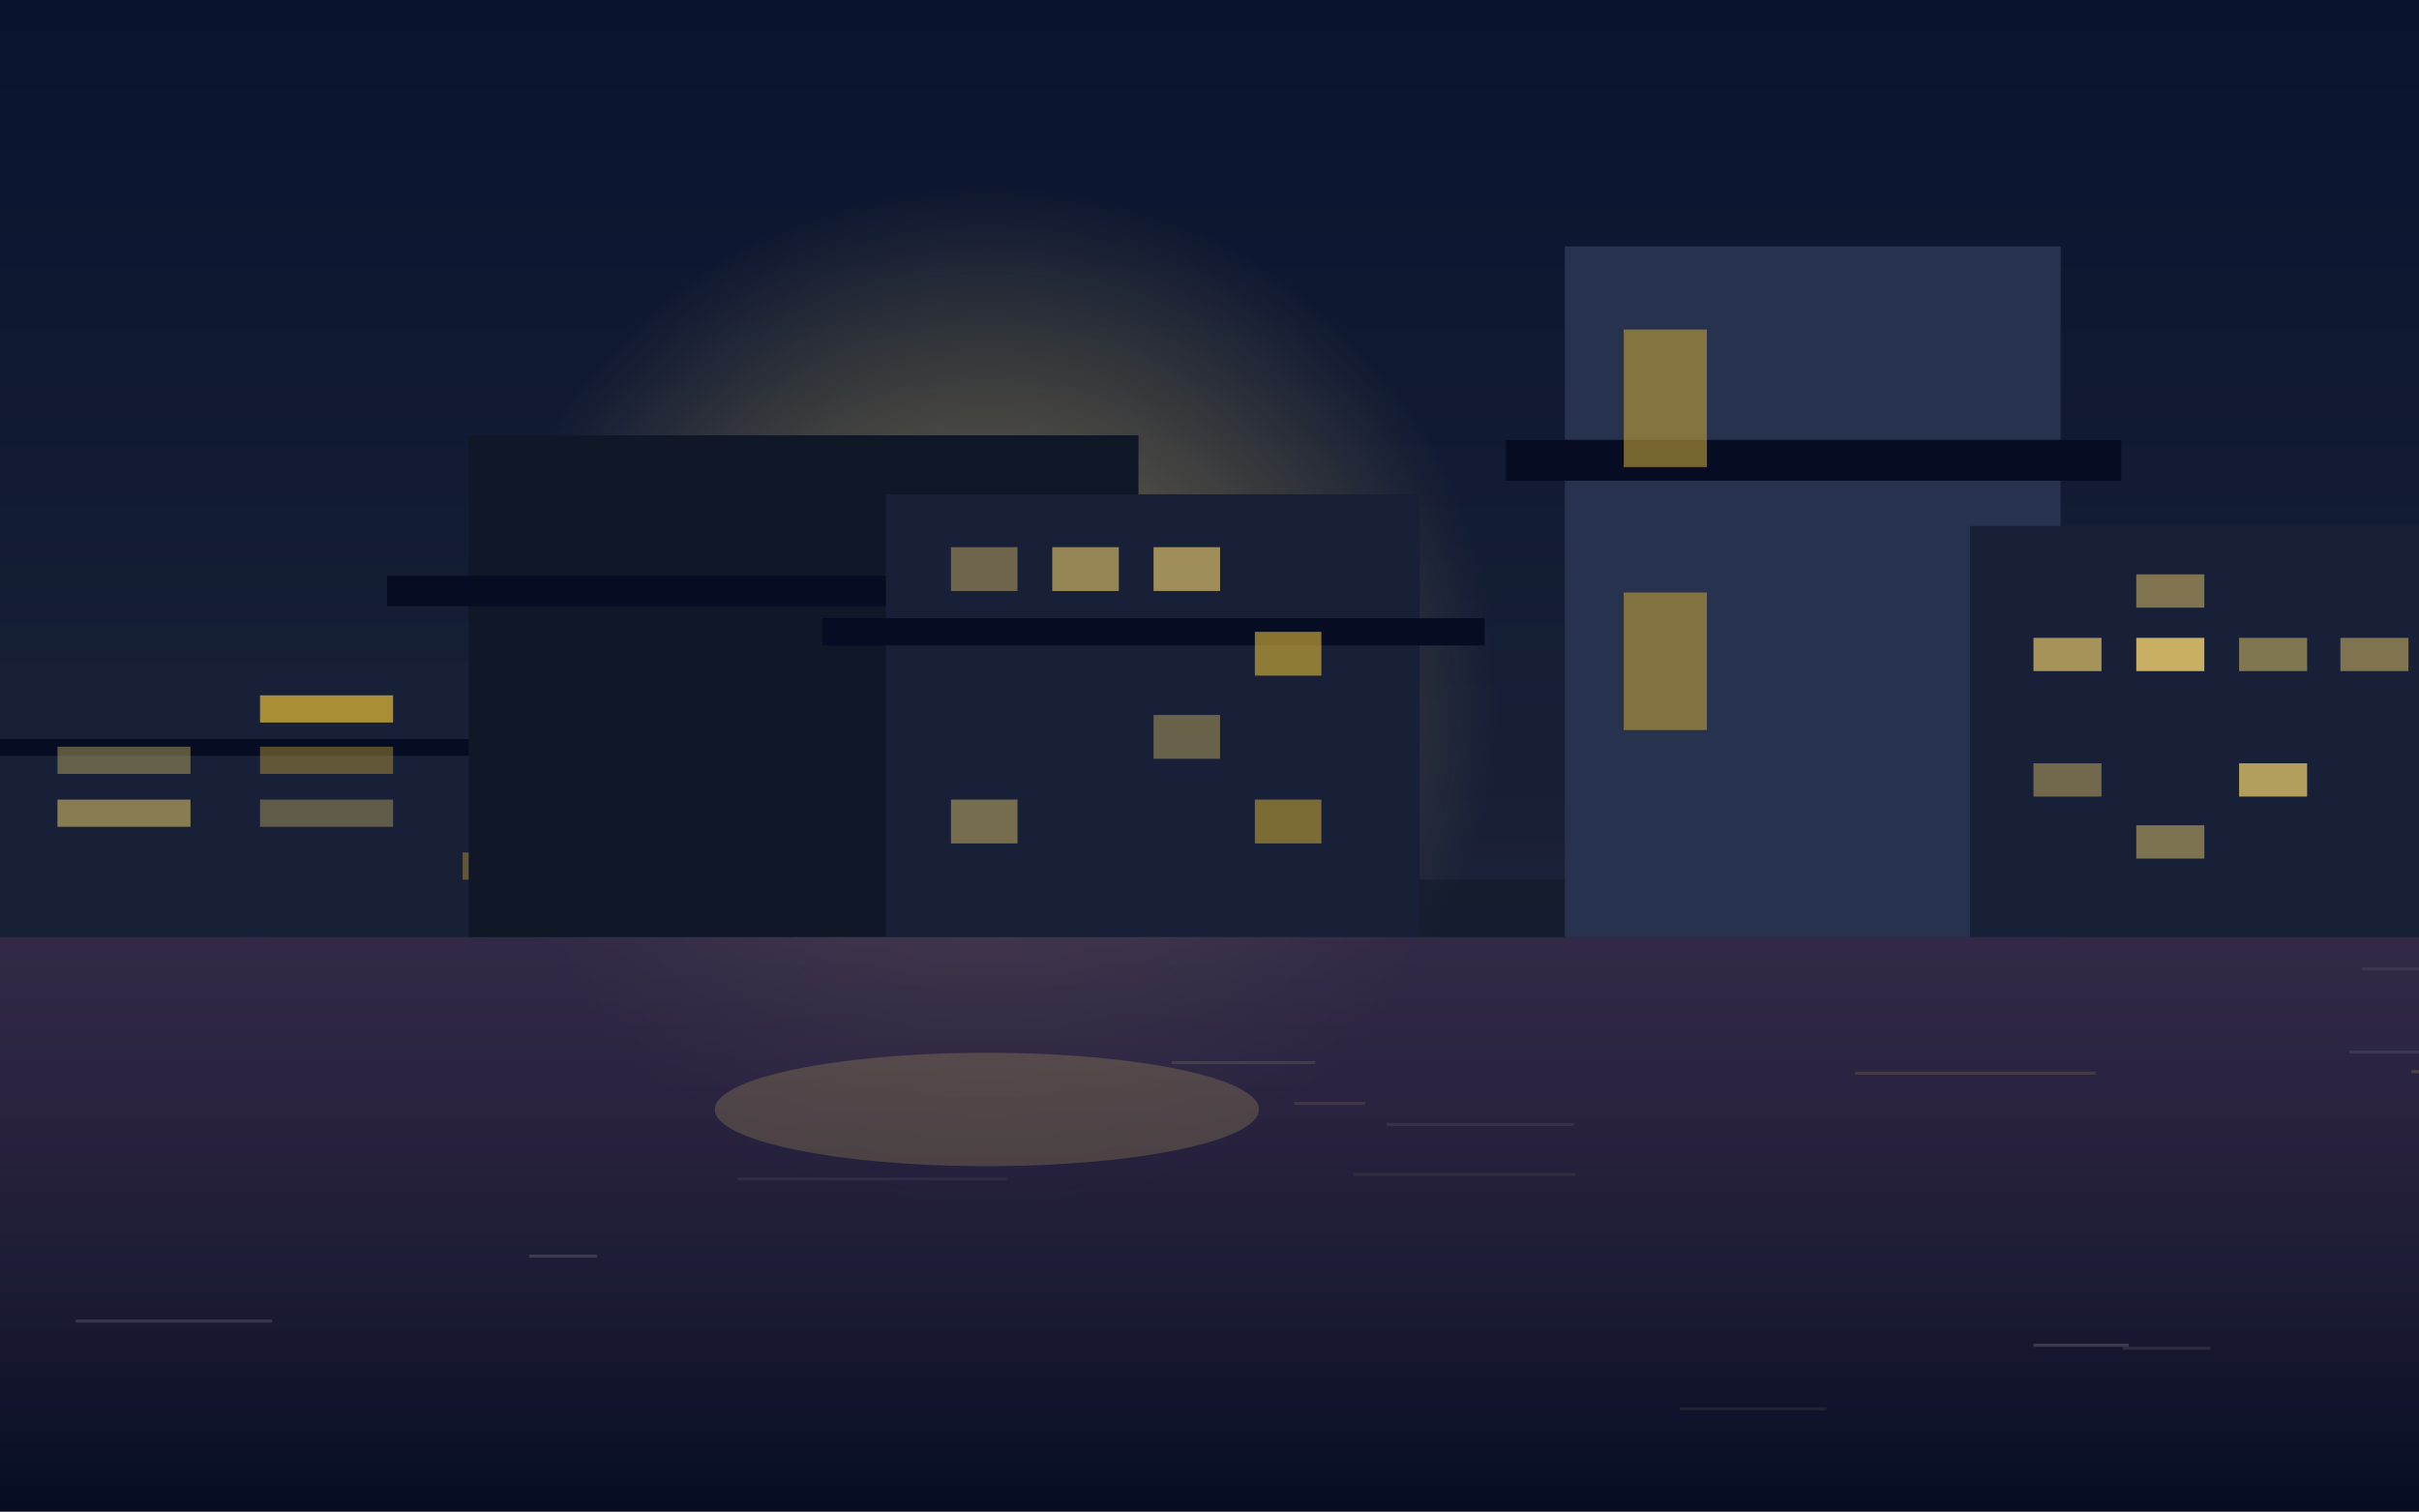
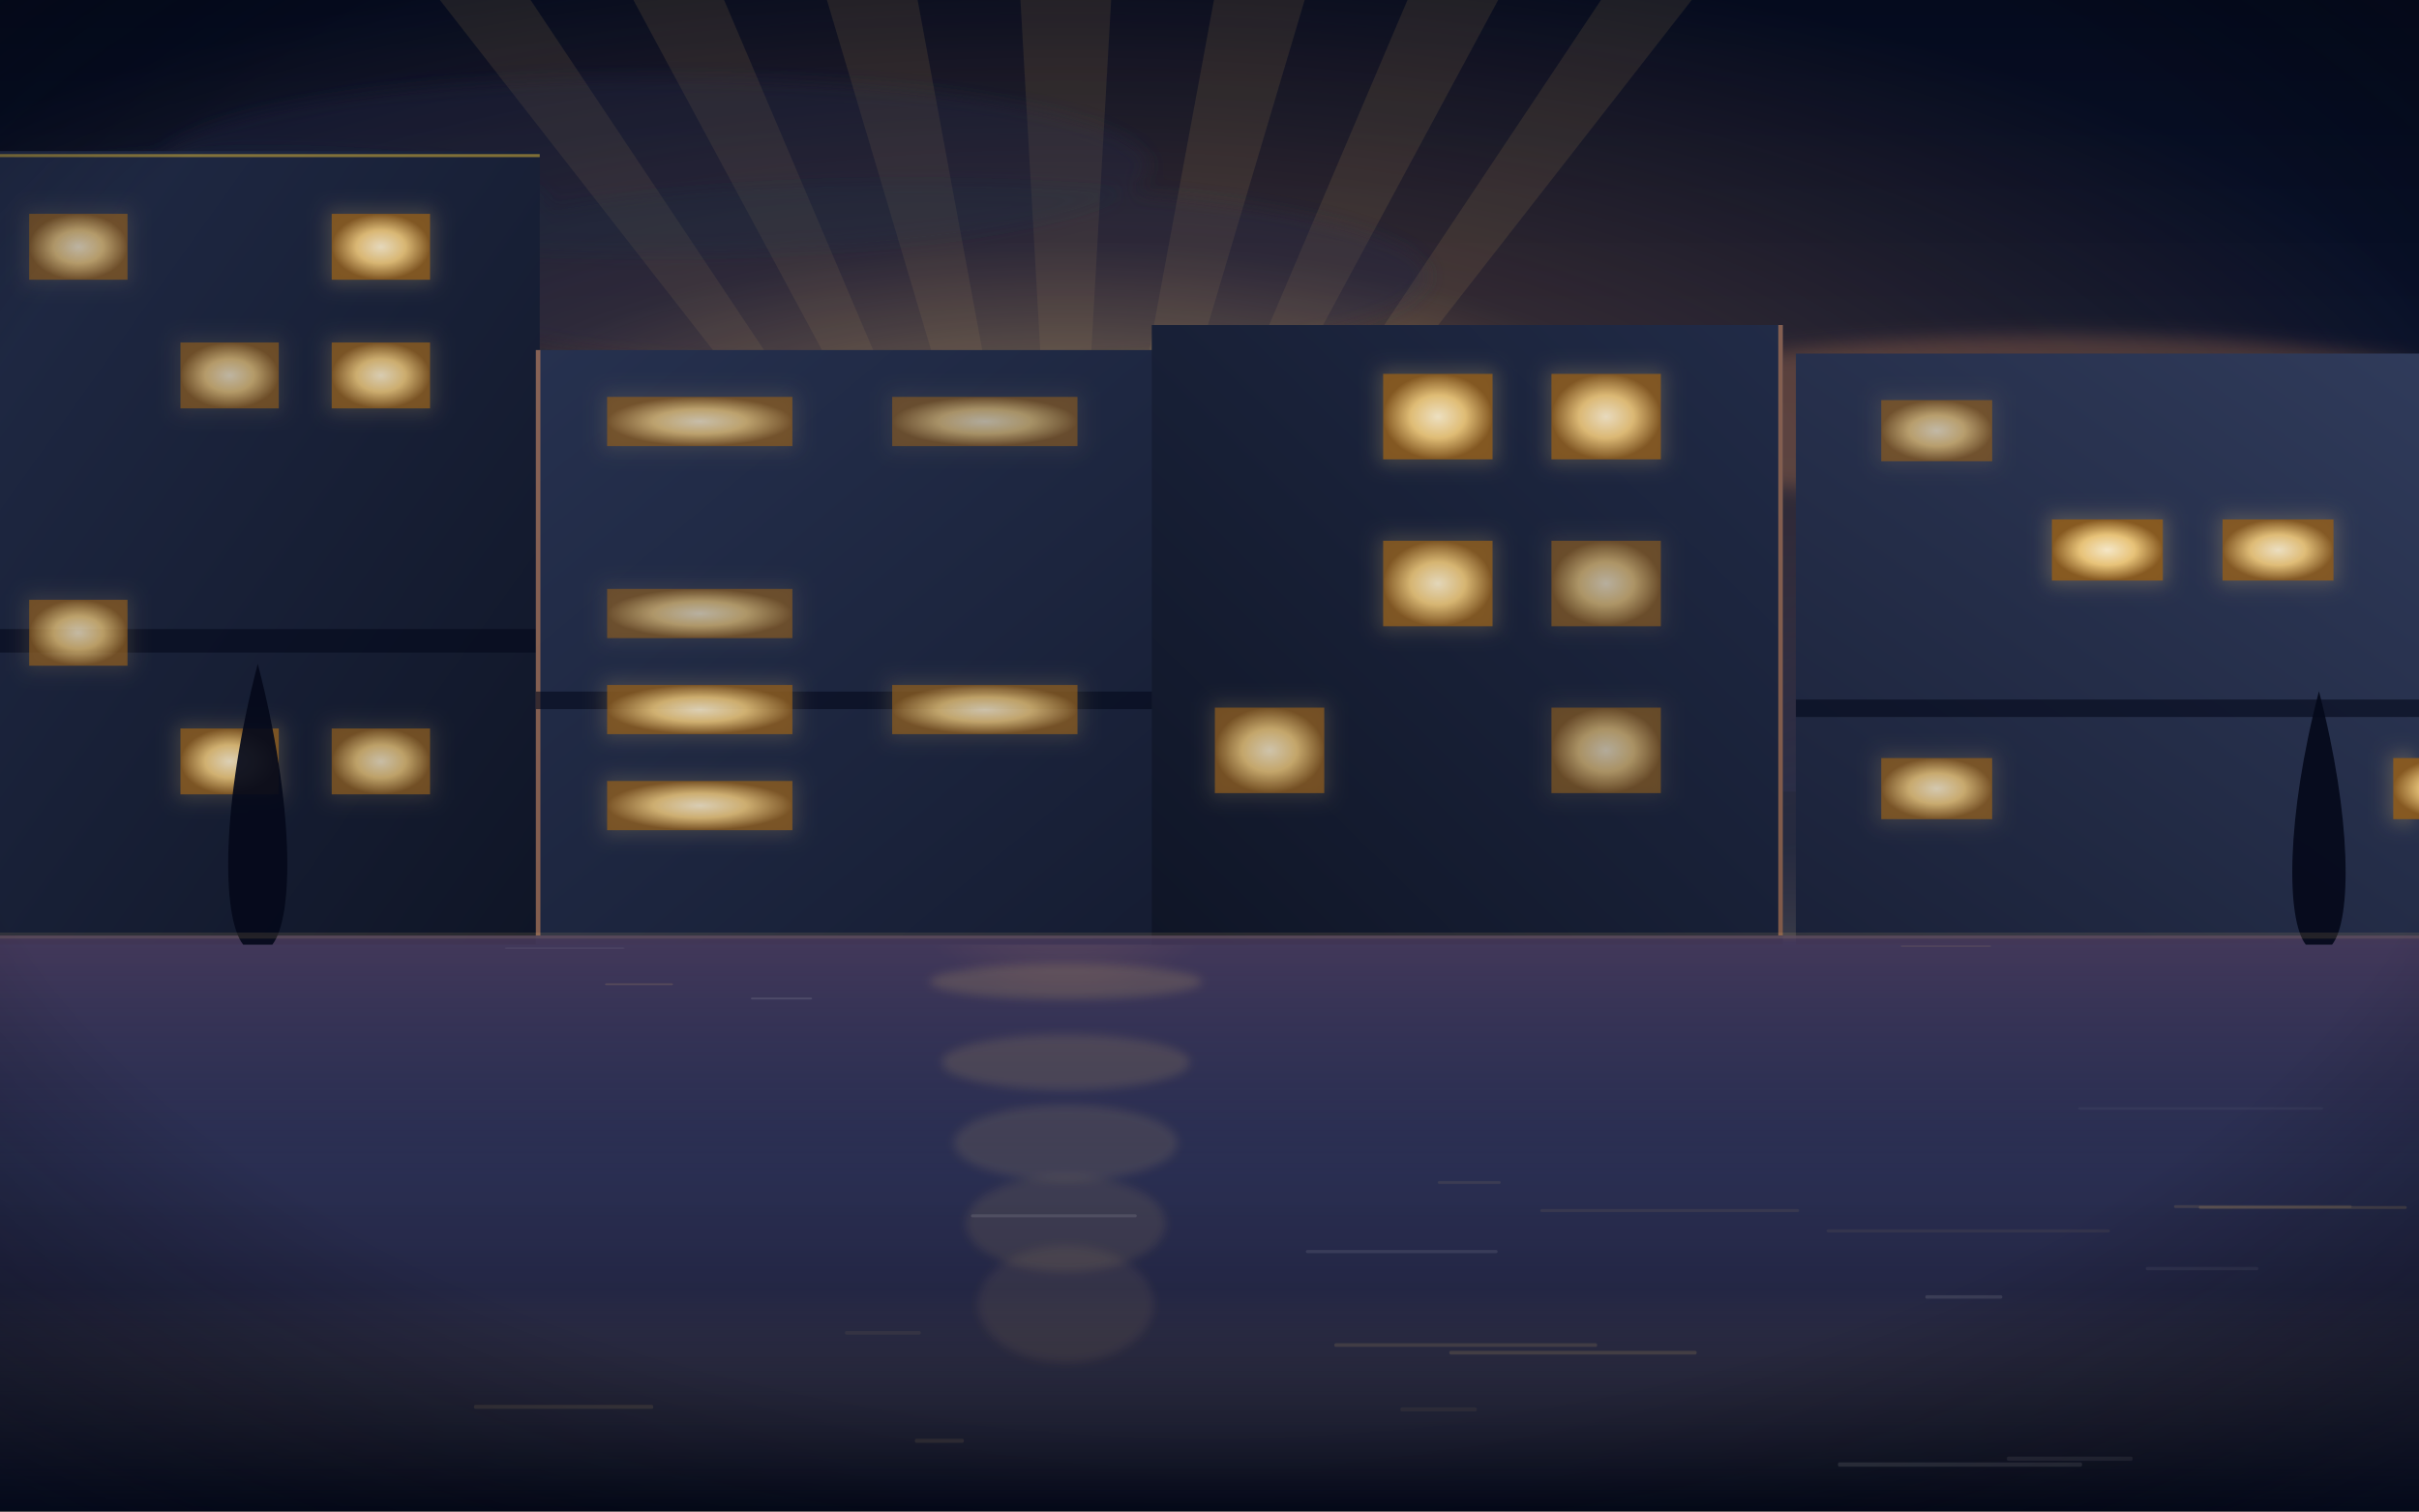
- <svg xmlns="http://www.w3.org/2000/svg" width="1600" height="1000" viewBox="0 0 1600 1000">
+ <svg xmlns="http://www.w3.org/2000/svg" width="1600" height="1000" viewBox="0 0 1600 1000" preserveAspectRatio="xMidYMid slice">
  <defs>
    <linearGradient id="sky" x1="0" y1="0" x2="0" y2="1">
-       <stop offset="0" stop-color="#0A142F" />
-       <stop offset="0.55" stop-color="#1A2238" />
-       <stop offset="1" stop-color="#3D2E4F" />
+       <stop offset="0" stop-color="#050B1E" />
+       <stop offset="0.32" stop-color="#0A142F" />
+       <stop offset="0.62" stop-color="#1E2A4E" />
+       <stop offset="0.85" stop-color="#4A3B5C" />
+       <stop offset="1" stop-color="#E8945C" stop-opacity="0.55" />
    </linearGradient>
-     <radialGradient id="glow" cx="0.5" cy="0.5" r="0.5">
-       <stop offset="0" stop-color="#E5C76B" stop-opacity="0.9" />
-       <stop offset="0.4" stop-color="#E5C76B" stop-opacity="0.35" />
-       <stop offset="1" stop-color="#E5C76B" stop-opacity="0" />
-     </radialGradient>
+     <radialGradient id="sunGlow" cx="0.44" cy="0.53" r="0.6">
+       <stop offset="0" stop-color="#F0C36B" stop-opacity="0.95" />
+       <stop offset="0.18" stop-color="#F0C36B" stop-opacity="0.5" />
+       <stop offset="0.45" stop-color="#E8945C" stop-opacity="0.18" />
+       <stop offset="1" stop-color="#E8945C" stop-opacity="0" />
+     </radialGradient>
+     <radialGradient id="sunCore" cx="0.5" cy="0.5" r="0.5">
+       <stop offset="0" stop-color="#FFFDF5" />
+       <stop offset="0.35" stop-color="#F0C36B" />
+       <stop offset="1" stop-color="#E8945C" stop-opacity="0" />
+     </radialGradient>
+     <linearGradient id="haze" x1="0" y1="0" x2="0" y2="1">
+       <stop offset="0" stop-color="#E8945C" stop-opacity="0" />
+       <stop offset="1" stop-color="#F0C36B" stop-opacity="0.35" />
+     </linearGradient>
    <linearGradient id="water" x1="0" y1="0" x2="0" y2="1">
-       <stop offset="0" stop-color="#3D2E4F" stop-opacity="0.75" />
-       <stop offset="1" stop-color="#060D22" />
+       <stop offset="0" stop-color="#4A3B5C" stop-opacity="0.85" />
+       <stop offset="0.4" stop-color="#1E2A4E" stop-opacity="0.6" />
+       <stop offset="1" stop-color="#04091A" />
    </linearGradient>
+     <radialGradient id="vignette" cx="0.5" cy="0.42" r="0.75">
+       <stop offset="0" stop-color="#000000" stop-opacity="0" />
+       <stop offset="0.7" stop-color="#000000" stop-opacity="0" />
+       <stop offset="1" stop-color="#04091A" stop-opacity="0.55" />
+     </radialGradient>
+     <radialGradient id="winGlow" cx="0.5" cy="0.5" r="0.5">
+       <stop offset="0" stop-color="#FFF0CE" />
+       <stop offset="0.5" stop-color="#F0C97A" />
+       <stop offset="1" stop-color="#8A5A1E" />
+     </radialGradient>
+     <filter id="soft" x="-20%" y="-20%" width="140%" height="140%">
+       <feGaussianBlur stdDeviation="6" />
+     </filter>
+     <filter id="hazeBlur" x="-10%" y="-10%" width="120%" height="120%">
+       <feGaussianBlur stdDeviation="3" />
+     </filter>
  </defs>
  <rect width="1600" height="1000" fill="url(#sky)" />
-   <circle cx="652.737" cy="459.802" r="337.408" fill="url(#glow)" />
-   <circle cx="652.737" cy="459.802" r="74.979" fill="#E5C76B" opacity="0.95" />
-   <g fill="#111827" opacity="0.55">
-     <rect x="-20" y="541" width="179" height="79" />
-     <rect x="181" y="560" width="143" height="60" />
-     <rect x="353" y="542" width="172" height="78" />
-     <rect x="527" y="573" width="137" height="47" />
-     <rect x="670" y="492" width="75" height="128" />
-     <rect x="753" y="549" width="84" height="71" />
-     <rect x="859" y="582" width="181" height="38" />
-     <rect x="1056" y="504" width="179" height="116" />
-     <rect x="1248" y="546" width="98" height="74" />
-     <rect x="1365" y="569" width="184" height="51" />
-     <rect x="1550" y="577" width="192" height="43" />
-   </g>
-   <rect x="-25" y="438" width="527" height="182" fill="#1A2238" />
-   <rect x="-88" y="489" width="654" height="11" fill="#060D22" />
-   <rect x="38" y="494" width="88" height="18" fill="#E5C76B" opacity="0.42" />
-   <rect x="38" y="529" width="88" height="18" fill="#E5C76B" opacity="0.60" />
-   <rect x="172" y="460" width="88" height="18" fill="#D4AF37" opacity="0.84" />
-   <rect x="172" y="494" width="88" height="18" fill="#D4AF37" opacity="0.43" />
-   <rect x="172" y="529" width="88" height="18" fill="#E5C76B" opacity="0.39" />
-   <rect x="306" y="564" width="88" height="18" fill="#D4AF37" opacity="0.43" />
-   <rect x="310" y="288" width="443" height="332" fill="#111827" />
-   <rect x="256" y="381" width="550" height="20" fill="#060D22" />
-   <rect x="586" y="327" width="353" height="293" fill="#1A2238" />
-   <rect x="544" y="409" width="438" height="18" fill="#060D22" />
-   <rect x="629" y="362" width="44" height="29" fill="#E5C76B" opacity="0.46" />
-   <rect x="629" y="529" width="44" height="29" fill="#E5C76B" opacity="0.50" />
-   <rect x="696" y="362" width="44" height="29" fill="#E5C76B" opacity="0.67" />
-   <rect x="763" y="362" width="44" height="29" fill="#E5C76B" opacity="0.72" />
-   <rect x="763" y="473" width="44" height="29" fill="#E5C76B" opacity="0.43" />
-   <rect x="830" y="418" width="44" height="29" fill="#D4AF37" opacity="0.69" />
-   <rect x="830" y="529" width="44" height="29" fill="#D4AF37" opacity="0.58" />
-   <rect x="1035" y="163" width="328" height="457" fill="#2A3552" />
-   <rect x="996" y="291" width="407" height="27" fill="#060D22" />
-   <rect x="1074" y="218" width="55" height="91" fill="#D4AF37" opacity="0.59" />
-   <rect x="1074" y="392" width="55" height="91" fill="#D4AF37" opacity="0.58" />
-   <rect x="1303" y="348" width="356" height="272" fill="#1A2238" />
-   <rect x="1345" y="422" width="45" height="22" fill="#E5C76B" opacity="0.75" />
-   <rect x="1345" y="505" width="45" height="22" fill="#E5C76B" opacity="0.48" />
-   <rect x="1413" y="380" width="45" height="22" fill="#E5C76B" opacity="0.55" />
-   <rect x="1413" y="422" width="45" height="22" fill="#E5C76B" opacity="0.94" />
-   <rect x="1413" y="546" width="45" height="22" fill="#E5C76B" opacity="0.54" />
-   <rect x="1481" y="422" width="45" height="22" fill="#E5C76B" opacity="0.56" />
-   <rect x="1481" y="505" width="45" height="22" fill="#E5C76B" opacity="0.83" />
-   <rect x="1548" y="422" width="45" height="22" fill="#E5C76B" opacity="0.55" />
-   <rect x="0" y="620" width="1600" height="380" fill="url(#water)" />
-   <ellipse cx="652.737" cy="734" rx="179.951" ry="37.49" fill="#E5C76B" opacity="0.22" />
-   <rect x="1227" y="709" width="159" height="2" fill="#E5C76B" opacity="0.15" />
-   <rect x="775" y="702" width="95" height="2" fill="#E5C76B" opacity="0.15" />
-   <rect x="856" y="729" width="47" height="2" fill="#E5C76B" opacity="0.14" />
-   <rect x="1562" y="640" width="156" height="2" fill="#D9D9D9" opacity="0.09" />
-   <rect x="350" y="830" width="45" height="2" fill="#D9D9D9" opacity="0.17" />
-   <rect x="1595" y="708" width="107" height="2" fill="#E5C76B" opacity="0.21" />
-   <rect x="1111" y="931" width="97" height="2" fill="#E5C76B" opacity="0.10" />
-   <rect x="1554" y="695" width="121" height="2" fill="#D9D9D9" opacity="0.11" />
-   <rect x="1345" y="889" width="63" height="2" fill="#D9D9D9" opacity="0.20" />
-   <rect x="50" y="873" width="130" height="2" fill="#D9D9D9" opacity="0.18" />
-   <rect x="895" y="776" width="147" height="2" fill="#E5C76B" opacity="0.08" />
-   <rect x="917" y="743" width="124" height="2" fill="#D9D9D9" opacity="0.09" />
-   <rect x="1404" y="891" width="58" height="2" fill="#D9D9D9" opacity="0.12" />
-   <rect x="488" y="779" width="178" height="2" fill="#D9D9D9" opacity="0.08" />
-   <rect width="1600" height="1000" fill="#060D22" opacity="0.08" />
+   <rect width="1600" height="618.96" fill="url(#sunGlow)" />
+   <g opacity="0.10">
+     <polygon points="704.95,531.02 290.95,0 350.95,0" fill="#F0C36B" />
+     <polygon points="704.95,531.02 418.95,0 478.95,0" fill="#F0C36B" />
+     <polygon points="704.95,531.02 546.95,0 606.95,0" fill="#F0C36B" />
+     <polygon points="704.95,531.02 674.95,0 734.95,0" fill="#F0C36B" />
+     <polygon points="704.95,531.02 802.95,0 862.95,0" fill="#F0C36B" />
+     <polygon points="704.95,531.02 930.95,0 990.95,0" fill="#F0C36B" />
+     <polygon points="704.95,531.02 1058.95,0 1118.95,0" fill="#F0C36B" />
+   </g>
+   <g filter="url(#soft)" opacity="0.5">
+     <ellipse cx="1364.15" cy="277.47" rx="309.71" ry="55.75" fill="#E8945C" opacity="0.5" />
+     <ellipse cx="432.47" cy="109.41" rx="328.29" ry="59.09" fill="#1E2A4E" opacity="0.5" />
+     <ellipse cx="77.84" cy="244.04" rx="159.01" ry="28.62" fill="#1E2A4E" opacity="0.5" />
+     <ellipse cx="173.96" cy="133.1" rx="188.59" ry="33.95" fill="#1E2A4E" opacity="0.5" />
+     <ellipse cx="600.08" cy="182.7" rx="345.02" ry="62.1" fill="#1E2A4E" opacity="0.5" />
+   </g>
+   <circle cx="704.95" cy="531.02" r="130" fill="url(#sunCore)" />
+   <g opacity="0.5">
+     <rect x="-20" y="483.82" width="77.11" height="139.13" fill="hsl(231.434, 22.302%, 14.178%)" />
+     <rect x="68.36" y="569.5" width="109.43" height="53.45" fill="hsl(222.608, 27.455%, 12.982%)" />
+     <rect x="190.63" y="593.04" width="106.29" height="29.91" fill="hsl(224.936, 19.536%, 19.056%)" />
+     <rect x="306.95" y="542.2" width="87.52" height="80.76" fill="hsl(223.333, 22.517%, 13.12%)" />
+     <rect x="407.5" y="555.66" width="86.68" height="67.3" fill="hsl(231.775, 20.362%, 14.795%)" />
+     <rect x="496.78" y="586.31" width="66.23" height="36.64" fill="hsl(228.629, 25.781%, 19.74%)" />
+     <rect x="509.97" y="596.87" width="3" height="3" fill="#F0C36B" opacity="0.53" />
+     <rect x="569.05" y="468.94" width="79.82" height="154.02" fill="hsl(222.375, 19.44%, 18.712%)" />
+     <rect x="600.63" y="485.71" width="3" height="3" fill="#F0C36B" opacity="0.35" />
+     <rect x="664.21" y="521.22" width="87.1" height="101.74" fill="hsl(227.102, 19.904%, 14.976%)" />
+     <rect x="688.83" y="580.84" width="3" height="3" fill="#F0C36B" opacity="0.36" />
+     <rect x="763.61" y="501.34" width="111.08" height="121.62" fill="hsl(231.816, 22.325%, 16.989%)" />
+     <rect x="782.39" y="605.85" width="3" height="3" fill="#F0C36B" opacity="0.49" />
+     <rect x="878.86" y="567.23" width="81.61" height="55.73" fill="hsl(232.827, 19.694%, 15.042%)" />
+     <rect x="964.5" y="481.1" width="113.07" height="141.85" fill="hsl(232.561, 24.747%, 15.004%)" />
+     <rect x="1082.09" y="582.03" width="65.72" height="40.93" fill="hsl(222.024, 21.8%, 14.117%)" />
+     <rect x="1153.44" y="523.63" width="57.71" height="99.32" fill="hsl(223.636, 21.832%, 17.498%)" />
+     <rect x="1190.13" y="583.86" width="3" height="3" fill="#F0C36B" opacity="0.63" />
+     <rect x="1169.28" y="564.68" width="3" height="3" fill="#F0C36B" opacity="0.53" />
+     <rect x="1216.54" y="522.81" width="59.46" height="100.15" fill="hsl(226.611, 27.76%, 15.212%)" />
+     <rect x="1237.95" y="610.55" width="3" height="3" fill="#F0C36B" opacity="0.55" />
+     <rect x="1239.33" y="605.59" width="3" height="3" fill="#F0C36B" opacity="0.65" />
+     <rect x="1280.26" y="552.25" width="101.36" height="70.7" fill="hsl(229.035, 23.601%, 12.882%)" />
+     <rect x="1391.85" y="483.46" width="98.22" height="139.5" fill="hsl(227.857, 20.748%, 18.137%)" />
+     <rect x="1439.6" y="540.08" width="3" height="3" fill="#F0C36B" opacity="0.55" />
+     <rect x="1499.93" y="524.42" width="60.34" height="98.53" fill="hsl(223.279, 26.438%, 16.207%)" />
+     <rect x="1577.84" y="536.79" width="100.82" height="86.16" fill="hsl(223.898, 24.514%, 13.75%)" />
+     <rect x="0" y="558.96" width="1600" height="64" fill="url(#haze)" opacity="0.6" />
+   </g>
+   <linearGradient id="f40230" x1="0" y1="0" x2="1" y2="1">
+     <stop offset="0" stop-color="#212B47" />
+     <stop offset="1" stop-color="#0F1526" />
+   </linearGradient>
+   <rect x="-18.22" y="99.95" width="375.21" height="525.01" fill="url(#f40230)" />
+   <rect x="-18.22" y="99.95" width="3" height="519.01" fill="#E8945C" opacity="0.5" />
+   <rect x="-18.22" y="416.16" width="375.21" height="15.57" fill="#04091A" opacity="0.6" />
+   <rect x="-18.22" y="101.95" width="375.21" height="2" fill="#D4AF37" opacity="0.55" />
+   <linearGradient id="f40231" x1="0" y1="0" x2="1" y2="1">
+     <stop offset="0" stop-color="#26314F" />
+     <stop offset="1" stop-color="#141B30" />
+   </linearGradient>
+   <rect x="354.43" y="231.59" width="471.36" height="393.37" fill="url(#f40231)" />
+   <rect x="354.43" y="231.59" width="3" height="387.37" fill="#E8945C" opacity="0.5" />
+   <rect x="354.43" y="457.53" width="471.36" height="11.62" fill="#04091A" opacity="0.6" />
+   <linearGradient id="f40232" x1="1" y1="0" x2="0" y2="1">
+     <stop offset="0" stop-color="#212B47" />
+     <stop offset="1" stop-color="#0F1526" />
+   </linearGradient>
+   <rect x="761.81" y="215.04" width="417.41" height="409.91" fill="url(#f40232)" />
+   <rect x="1176.22" y="215.04" width="3" height="403.91" fill="#E8945C" opacity="0.5" />
+   <linearGradient id="f40233" x1="1" y1="0" x2="0" y2="1">
+     <stop offset="0" stop-color="#333F60" />
+     <stop offset="1" stop-color="#1A2138" />
+   </linearGradient>
+   <rect x="1187.86" y="233.91" width="564.42" height="391.05" fill="url(#f40233)" />
+   <rect x="1749.28" y="233.91" width="3" height="385.05" fill="#E8945C" opacity="0.5" />
+   <rect x="1187.86" y="462.8" width="564.42" height="11.55" fill="#04091A" opacity="0.6" />
+   <g filter="url(#soft)" opacity="0.5">
+     <rect x="16.3" y="138.47" width="71.04" height="49.6" fill="#F0C97A" opacity="0.23" />
+     <rect x="16.3" y="393.82" width="71.04" height="49.6" fill="#F0C97A" opacity="0.27" />
+     <rect x="116.36" y="223.59" width="71.04" height="49.6" fill="#F0C97A" opacity="0.23" />
+     <rect x="116.36" y="478.94" width="71.04" height="49.6" fill="#F0C97A" opacity="0.37" />
+     <rect x="216.41" y="138.47" width="71.04" height="49.6" fill="#F0C97A" opacity="0.41" />
+     <rect x="216.41" y="223.59" width="71.04" height="49.6" fill="#F0C97A" opacity="0.35" />
+     <rect x="216.41" y="478.94" width="71.04" height="49.6" fill="#F0C97A" opacity="0.28" />
+     <rect x="398.57" y="259.58" width="128.55" height="38.54" fill="#F0C97A" opacity="0.26" />
+     <rect x="398.57" y="386.63" width="128.55" height="38.54" fill="#F0C97A" opacity="0.2" />
+     <rect x="398.57" y="450.16" width="128.55" height="38.54" fill="#F0C97A" opacity="0.36" />
+     <rect x="398.57" y="513.69" width="128.55" height="38.54" fill="#F0C97A" opacity="0.35" />
+     <rect x="587.11" y="259.58" width="128.55" height="38.54" fill="#F0C97A" opacity="0.17" />
+     <rect x="587.11" y="450.16" width="128.55" height="38.54" fill="#F0C97A" opacity="0.29" />
+     <rect x="800.55" y="465.16" width="78.35" height="62.55" fill="#F0C97A" opacity="0.31" />
+     <rect x="911.86" y="244.35" width="78.35" height="62.55" fill="#F0C97A" opacity="0.45" />
+     <rect x="911.86" y="354.76" width="78.35" height="62.55" fill="#F0C97A" opacity="0.4" />
+     <rect x="1023.17" y="244.35" width="78.35" height="62.55" fill="#F0C97A" opacity="0.42" />
+     <rect x="1023.17" y="354.76" width="78.35" height="62.55" fill="#F0C97A" opacity="0.2" />
+     <rect x="1023.17" y="465.16" width="78.35" height="62.55" fill="#F0C97A" opacity="0.19" />
+     <rect x="1241.31" y="261.71" width="79.37" height="46.43" fill="#F0C97A" opacity="0.23" />
+     <rect x="1241.31" y="498.52" width="79.37" height="46.43" fill="#F0C97A" opacity="0.32" />
+     <rect x="1354.19" y="340.65" width="79.37" height="46.43" fill="#F0C97A" opacity="0.49" />
+     <rect x="1467.07" y="340.65" width="79.37" height="46.43" fill="#F0C97A" opacity="0.44" />
+     <rect x="1579.96" y="498.52" width="79.37" height="46.43" fill="#F0C97A" opacity="0.48" />
+   </g>
+   <rect x="19.3" y="141.47" width="65.04" height="43.6" fill="url(#winGlow)" opacity="0.68" />
+   <rect x="19.3" y="396.82" width="65.04" height="43.6" fill="url(#winGlow)" opacity="0.72" />
+   <rect x="119.36" y="226.59" width="65.04" height="43.6" fill="url(#winGlow)" opacity="0.68" />
+   <rect x="119.36" y="481.94" width="65.04" height="43.6" fill="url(#winGlow)" opacity="0.82" />
+   <rect x="219.41" y="141.47" width="65.04" height="43.6" fill="url(#winGlow)" opacity="0.86" />
+   <rect x="219.41" y="226.59" width="65.04" height="43.6" fill="url(#winGlow)" opacity="0.8" />
+   <rect x="219.41" y="481.94" width="65.04" height="43.6" fill="url(#winGlow)" opacity="0.73" />
+   <rect x="401.57" y="262.58" width="122.55" height="32.54" fill="url(#winGlow)" opacity="0.71" />
+   <rect x="401.57" y="389.63" width="122.55" height="32.54" fill="url(#winGlow)" opacity="0.65" />
+   <rect x="401.57" y="453.16" width="122.55" height="32.54" fill="url(#winGlow)" opacity="0.81" />
+   <rect x="401.57" y="516.69" width="122.55" height="32.54" fill="url(#winGlow)" opacity="0.8" />
+   <rect x="590.11" y="262.58" width="122.55" height="32.54" fill="url(#winGlow)" opacity="0.62" />
+   <rect x="590.11" y="453.16" width="122.55" height="32.54" fill="url(#winGlow)" opacity="0.74" />
+   <rect x="803.55" y="468.16" width="72.35" height="56.55" fill="url(#winGlow)" opacity="0.76" />
+   <rect x="914.86" y="247.35" width="72.35" height="56.55" fill="url(#winGlow)" opacity="0.9" />
+   <rect x="914.86" y="357.76" width="72.35" height="56.55" fill="url(#winGlow)" opacity="0.85" />
+   <rect x="1026.17" y="247.35" width="72.35" height="56.55" fill="url(#winGlow)" opacity="0.87" />
+   <rect x="1026.17" y="357.76" width="72.35" height="56.55" fill="url(#winGlow)" opacity="0.65" />
+   <rect x="1026.17" y="468.16" width="72.35" height="56.55" fill="url(#winGlow)" opacity="0.64" />
+   <rect x="1244.31" y="264.71" width="73.37" height="40.43" fill="url(#winGlow)" opacity="0.68" />
+   <rect x="1244.31" y="501.52" width="73.37" height="40.43" fill="url(#winGlow)" opacity="0.77" />
+   <rect x="1357.19" y="343.65" width="73.37" height="40.43" fill="url(#winGlow)" opacity="0.94" />
+   <rect x="1470.07" y="343.65" width="73.37" height="40.43" fill="url(#winGlow)" opacity="0.89" />
+   <rect x="1582.96" y="501.52" width="73.37" height="40.43" fill="url(#winGlow)" opacity="0.93" />
+   <rect x="0" y="618.96" width="1600" height="381.04" fill="url(#water)" />
+   <g filter="url(#hazeBlur)">
+     <ellipse cx="704.95" cy="649.44" rx="90" ry="11.74" fill="#F0C36B" opacity="0.16" />
+     <ellipse cx="704.95" cy="702.79" rx="82" ry="18.44" fill="#F0C36B" opacity="0.14" />
+     <ellipse cx="704.95" cy="756.13" rx="74" ry="25.15" fill="#F0C36B" opacity="0.12" />
+     <ellipse cx="704.95" cy="809.48" rx="66" ry="31.86" fill="#F0C36B" opacity="0.1" />
+     <ellipse cx="704.95" cy="862.82" rx="58" ry="38.56" fill="#F0C36B" opacity="0.08" />
+   </g>
+   <rect x="1374.61" y="732.51" width="162.02" height="1.6" rx="1" fill="#D9D9D9" opacity="0.05" />
+   <rect x="1327.43" y="963.65" width="83.09" height="2.81" rx="1" fill="#D9D9D9" opacity="0.12" />
+   <rect x="605.12" y="951.84" width="32.37" height="2.75" rx="1" fill="#F0C36B" opacity="0.09" />
+   <rect x="863.73" y="826.98" width="126.83" height="2.09" rx="1" fill="#D9D9D9" opacity="0.11" />
+   <rect x="1454.31" y="797.91" width="137.63" height="1.94" rx="1" fill="#F0C36B" opacity="0.18" />
+   <rect x="1273.47" y="856.92" width="50.88" height="2.25" rx="1" fill="#D9D9D9" opacity="0.13" />
+   <rect x="400.19" y="650.58" width="44.97" height="1.17" rx="1" fill="#F0C36B" opacity="0.15" />
+   <rect x="958.62" y="893.69" width="163.59" height="2.44" rx="1" fill="#F0C36B" opacity="0.14" />
+   <rect x="642.22" y="803.4" width="109.65" height="1.97" rx="1" fill="#D9D9D9" opacity="0.13" />
+   <rect x="926.31" y="931.13" width="50.42" height="2.64" rx="1" fill="#F0C36B" opacity="0.06" />
+   <rect x="558.91" y="880.62" width="50.08" height="2.37" rx="1" fill="#F0C36B" opacity="0.07" />
+   <rect x="333.95" y="626.79" width="79.18" height="1.04" rx="1" fill="#D9D9D9" opacity="0.06" />
+   <rect x="1208.14" y="813.37" width="187.42" height="2.02" rx="1" fill="#F0C36B" opacity="0.07" />
+   <rect x="950.98" y="781.41" width="41.67" height="1.85" rx="1" fill="#F0C36B" opacity="0.09" />
+   <rect x="1419.32" y="838.2" width="74.43" height="2.15" rx="1" fill="#D9D9D9" opacity="0.08" />
+   <rect x="1257.21" y="625.46" width="59.78" height="1.03" rx="1" fill="#F0C36B" opacity="0.09" />
+   <rect x="496.65" y="659.99" width="40.47" height="1.22" rx="1" fill="#D9D9D9" opacity="0.14" />
+   <rect x="313.53" y="929.44" width="118.51" height="2.63" rx="1" fill="#F0C36B" opacity="0.12" />
+   <rect x="1018.75" y="799.92" width="171.26" height="1.95" rx="1" fill="#F0C36B" opacity="0.08" />
+   <rect x="1437.95" y="797.3" width="117.47" height="1.94" rx="1" fill="#F0C36B" opacity="0.14" />
+   <rect x="882.57" y="888.68" width="173.82" height="2.42" rx="1" fill="#F0C36B" opacity="0.13" />
+   <rect x="1215.7" y="967.5" width="161.41" height="2.83" rx="1" fill="#D9D9D9" opacity="0.16" />
+   <path d="M 170.49 439.14 C 194.64 532.05 194.64 606.37 180.15 624.96 L 160.82 624.96 C 146.33 606.37 146.33 532.05 170.49 439.14 Z" fill="#04091A" opacity="0.92" />
+   <path d="M 1533.82 457.29 C 1555.62 541.12 1555.62 608.19 1542.54 624.96 L 1525.11 624.96 C 1512.03 608.19 1512.03 541.12 1533.82 457.29 Z" fill="#04091A" opacity="0.92" />
+   <rect width="1600" height="1000" fill="url(#vignette)" />
+   <rect x="0" y="616.96" width="1600" height="4" fill="#F0C36B" opacity="0.12" />
</svg>
